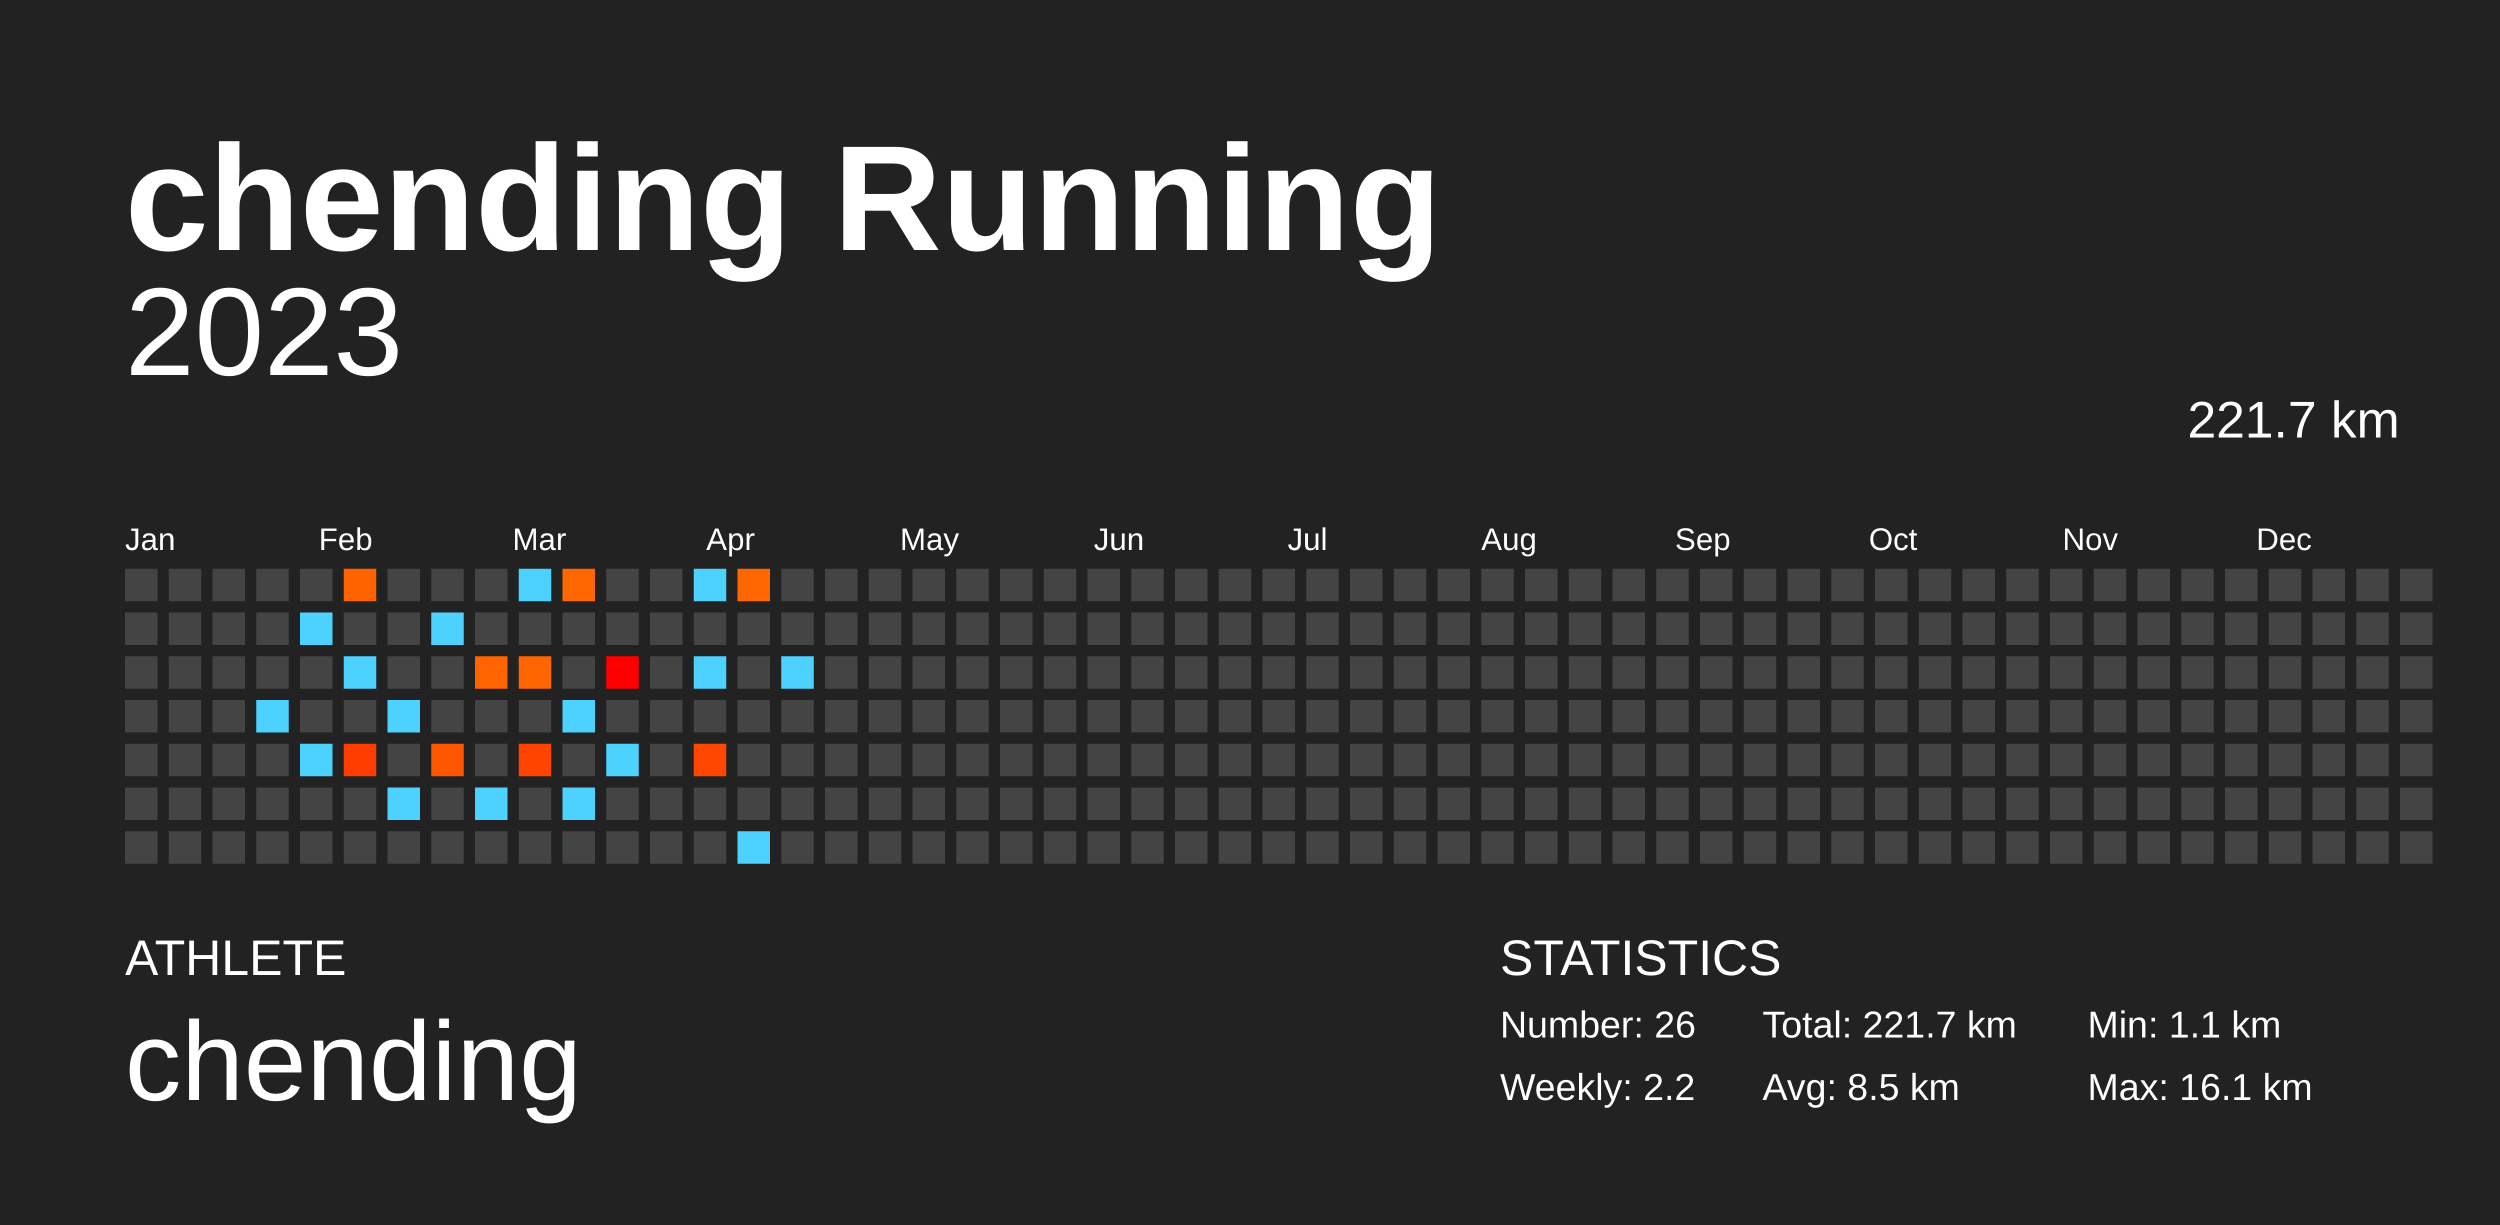
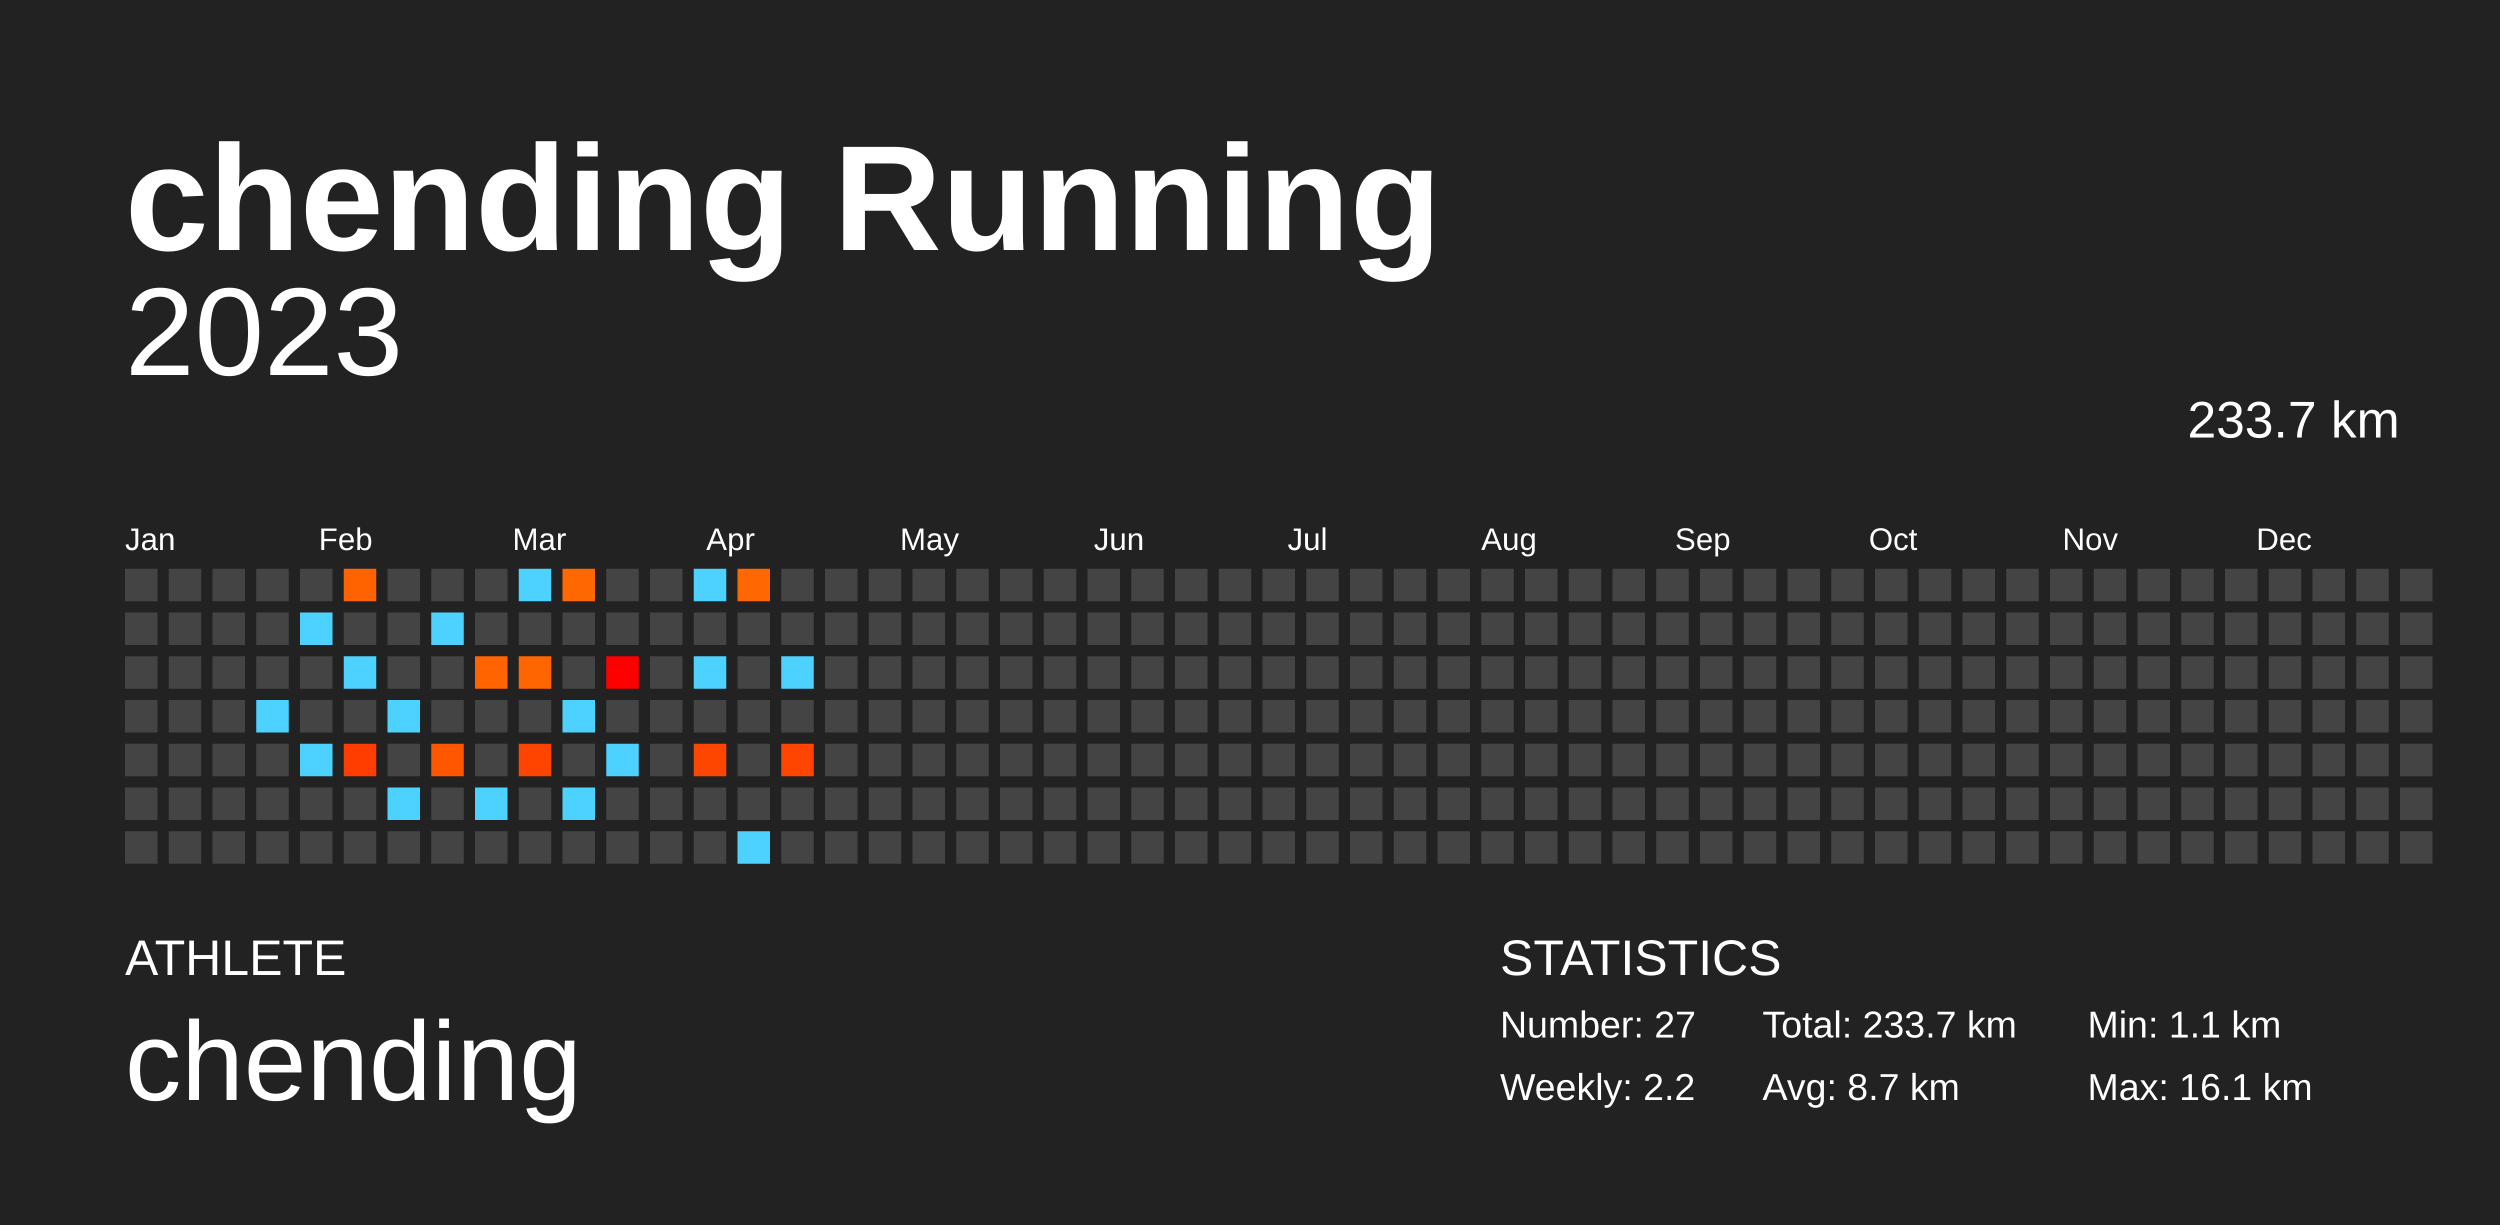
<svg xmlns="http://www.w3.org/2000/svg" baseProfile="full" height="98mm" version="1.1" viewBox="0,0,200,98" width="200mm">
  <defs />
  <rect fill="#222222" height="98" width="200" x="0" y="0" />
  <text fill="#FFFFFF" style="font-size:12px; font-family:Arial; font-weight:bold;" x="10" y="20">chending Running</text>
  <text fill="#FFFFFF" style="font-size:4px; font-family:Arial" x="10" y="78">ATHLETE</text>
  <text fill="#FFFFFF" style="font-size:9px; font-family:Arial" x="10" y="88">chending</text>
  <text fill="#FFFFFF" style="font-size:4px; font-family:Arial" x="120" y="78">STATISTICS</text>
-   <text fill="#FFFFFF" style="font-size:3px; font-family:Arial" x="120" y="83">Number: 26</text>
+   <text fill="#FFFFFF" style="font-size:3px; font-family:Arial" x="120" y="83">Number: 27</text>
  <text fill="#FFFFFF" style="font-size:3px; font-family:Arial" x="120" y="88">Weekly: 2.2</text>
-   <text fill="#FFFFFF" style="font-size:3px; font-family:Arial" x="141" y="83">Total: 221.7 km</text>
-   <text fill="#FFFFFF" style="font-size:3px; font-family:Arial" x="141" y="88">Avg: 8.5 km</text>
+   <text fill="#FFFFFF" style="font-size:3px; font-family:Arial" x="141" y="83">Total: 233.7 km</text>
+   <text fill="#FFFFFF" style="font-size:3px; font-family:Arial" x="141" y="88">Avg: 8.7 km</text>
  <text fill="#FFFFFF" style="font-size:3px; font-family:Arial" x="167" y="83">Min: 1.1 km</text>
  <text fill="#FFFFFF" style="font-size:3px; font-family:Arial" x="167" y="88">Max: 16.1 km</text>
  <text alignment-baseline="hanging" fill="#FFFFFF" style="font-size:10.0px; font-family:Arial;" x="10" y="30">2023</text>
-   <text alignment-baseline="hanging" fill="#FFFFFF" style="font-size:4.125px; font-family:Arial;" x="175" y="35">221.7 km</text>
+   <text alignment-baseline="hanging" fill="#FFFFFF" style="font-size:4.125px; font-family:Arial;" x="175" y="35">233.7 km</text>
  <text fill="#FFFFFF" style="font-size:2.5px; font-family:Arial" x="10.0" y="44">Jan</text>
  <text fill="#FFFFFF" style="font-size:2.5px; font-family:Arial" x="25.5" y="44">Feb</text>
  <text fill="#FFFFFF" style="font-size:2.5px; font-family:Arial" x="41.0" y="44">Mar</text>
  <text fill="#FFFFFF" style="font-size:2.5px; font-family:Arial" x="56.5" y="44">Apr</text>
  <text fill="#FFFFFF" style="font-size:2.5px; font-family:Arial" x="72.0" y="44">May</text>
  <text fill="#FFFFFF" style="font-size:2.5px; font-family:Arial" x="87.5" y="44">Jun</text>
  <text fill="#FFFFFF" style="font-size:2.5px; font-family:Arial" x="103.0" y="44">Jul</text>
  <text fill="#FFFFFF" style="font-size:2.5px; font-family:Arial" x="118.5" y="44">Aug</text>
  <text fill="#FFFFFF" style="font-size:2.5px; font-family:Arial" x="134.0" y="44">Sep</text>
  <text fill="#FFFFFF" style="font-size:2.5px; font-family:Arial" x="149.5" y="44">Oct</text>
  <text fill="#FFFFFF" style="font-size:2.5px; font-family:Arial" x="165.0" y="44">Nov</text>
  <text fill="#FFFFFF" style="font-size:2.5px; font-family:Arial" x="180.5" y="44">Dec</text>
  <rect fill="#444444" height="2.6" width="2.6" x="10.0" y="45.5" />
  <rect fill="#444444" height="2.6" width="2.6" x="10.0" y="49.0" />
  <rect fill="#444444" height="2.6" width="2.6" x="10.0" y="52.5" />
  <rect fill="#444444" height="2.6" width="2.6" x="10.0" y="56.0" />
  <rect fill="#444444" height="2.6" width="2.6" x="10.0" y="59.5" />
  <rect fill="#444444" height="2.6" width="2.6" x="10.0" y="63.0" />
  <rect fill="#444444" height="2.6" width="2.6" x="10.0" y="66.5" />
  <rect fill="#444444" height="2.6" width="2.6" x="13.5" y="45.5" />
  <rect fill="#444444" height="2.6" width="2.6" x="13.5" y="49.0" />
  <rect fill="#444444" height="2.6" width="2.6" x="13.5" y="52.5" />
  <rect fill="#444444" height="2.6" width="2.6" x="13.5" y="56.0" />
  <rect fill="#444444" height="2.6" width="2.6" x="13.5" y="59.5" />
  <rect fill="#444444" height="2.6" width="2.6" x="13.5" y="63.0" />
  <rect fill="#444444" height="2.6" width="2.6" x="13.5" y="66.5" />
  <rect fill="#444444" height="2.6" width="2.6" x="17.0" y="45.5" />
  <rect fill="#444444" height="2.6" width="2.6" x="17.0" y="49.0" />
  <rect fill="#444444" height="2.6" width="2.6" x="17.0" y="52.5" />
  <rect fill="#444444" height="2.6" width="2.6" x="17.0" y="56.0" />
  <rect fill="#444444" height="2.6" width="2.6" x="17.0" y="59.5" />
  <rect fill="#444444" height="2.6" width="2.6" x="17.0" y="63.0" />
  <rect fill="#444444" height="2.6" width="2.6" x="17.0" y="66.5" />
  <rect fill="#444444" height="2.6" width="2.6" x="20.5" y="45.5" />
  <rect fill="#444444" height="2.6" width="2.6" x="20.5" y="49.0" />
  <rect fill="#444444" height="2.6" width="2.6" x="20.5" y="52.5" />
  <rect fill="#4dd2ff" height="2.6" width="2.6" x="20.5" y="56.0" />
  <rect fill="#444444" height="2.6" width="2.6" x="20.5" y="59.5" />
  <rect fill="#444444" height="2.6" width="2.6" x="20.5" y="63.0" />
  <rect fill="#444444" height="2.6" width="2.6" x="20.5" y="66.5" />
  <rect fill="#444444" height="2.6" width="2.6" x="24.0" y="45.5" />
  <rect fill="#4dd2ff" height="2.6" width="2.6" x="24.0" y="49.0" />
  <rect fill="#444444" height="2.6" width="2.6" x="24.0" y="52.5" />
  <rect fill="#444444" height="2.6" width="2.6" x="24.0" y="56.0" />
  <rect fill="#4dd2ff" height="2.6" width="2.6" x="24.0" y="59.5" />
  <rect fill="#444444" height="2.6" width="2.6" x="24.0" y="63.0" />
  <rect fill="#444444" height="2.6" width="2.6" x="24.0" y="66.5" />
  <rect fill="#ff6300" height="2.6" width="2.6" x="27.5" y="45.5" />
  <rect fill="#444444" height="2.6" width="2.6" x="27.5" y="49.0" />
  <rect fill="#4dd2ff" height="2.6" width="2.6" x="27.5" y="52.5" />
  <rect fill="#444444" height="2.6" width="2.6" x="27.5" y="56.0" />
  <rect fill="#ff3d00" height="2.6" width="2.6" x="27.5" y="59.5" />
  <rect fill="#444444" height="2.6" width="2.6" x="27.5" y="63.0" />
  <rect fill="#444444" height="2.6" width="2.6" x="27.5" y="66.5" />
  <rect fill="#444444" height="2.6" width="2.6" x="31.0" y="45.5" />
  <rect fill="#444444" height="2.6" width="2.6" x="31.0" y="49.0" />
  <rect fill="#444444" height="2.6" width="2.6" x="31.0" y="52.5" />
  <rect fill="#4dd2ff" height="2.6" width="2.6" x="31.0" y="56.0" />
  <rect fill="#444444" height="2.6" width="2.6" x="31.0" y="59.5" />
  <rect fill="#4dd2ff" height="2.6" width="2.6" x="31.0" y="63.0" />
  <rect fill="#444444" height="2.6" width="2.6" x="31.0" y="66.5" />
  <rect fill="#444444" height="2.6" width="2.6" x="34.5" y="45.5" />
  <rect fill="#4dd2ff" height="2.6" width="2.6" x="34.5" y="49.0" />
  <rect fill="#444444" height="2.6" width="2.6" x="34.5" y="52.5" />
  <rect fill="#444444" height="2.6" width="2.6" x="34.5" y="56.0" />
  <rect fill="#ff5600" height="2.6" width="2.6" x="34.5" y="59.5" />
  <rect fill="#444444" height="2.6" width="2.6" x="34.5" y="63.0" />
  <rect fill="#444444" height="2.6" width="2.6" x="34.5" y="66.5" />
  <rect fill="#444444" height="2.6" width="2.6" x="38.0" y="45.5" />
  <rect fill="#444444" height="2.6" width="2.6" x="38.0" y="49.0" />
  <rect fill="#ff6400" height="2.6" width="2.6" x="38.0" y="52.5" />
  <rect fill="#444444" height="2.6" width="2.6" x="38.0" y="56.0" />
  <rect fill="#444444" height="2.6" width="2.6" x="38.0" y="59.5" />
  <rect fill="#4dd2ff" height="2.6" width="2.6" x="38.0" y="63.0" />
  <rect fill="#444444" height="2.6" width="2.6" x="38.0" y="66.5" />
  <rect fill="#4dd2ff" height="2.6" width="2.6" x="41.5" y="45.5" />
  <rect fill="#444444" height="2.6" width="2.6" x="41.5" y="49.0" />
  <rect fill="#ff6500" height="2.6" width="2.6" x="41.5" y="52.5" />
  <rect fill="#444444" height="2.6" width="2.6" x="41.5" y="56.0" />
  <rect fill="#ff4400" height="2.6" width="2.6" x="41.5" y="59.5" />
  <rect fill="#444444" height="2.6" width="2.6" x="41.5" y="63.0" />
  <rect fill="#444444" height="2.6" width="2.6" x="41.5" y="66.5" />
  <rect fill="#ff6700" height="2.6" width="2.6" x="45.0" y="45.5" />
  <rect fill="#444444" height="2.6" width="2.6" x="45.0" y="49.0" />
  <rect fill="#444444" height="2.6" width="2.6" x="45.0" y="52.5" />
  <rect fill="#4dd2ff" height="2.6" width="2.6" x="45.0" y="56.0" />
  <rect fill="#444444" height="2.6" width="2.6" x="45.0" y="59.5" />
  <rect fill="#4dd2ff" height="2.6" width="2.6" x="45.0" y="63.0" />
  <rect fill="#444444" height="2.6" width="2.6" x="45.0" y="66.5" />
  <rect fill="#444444" height="2.6" width="2.6" x="48.5" y="45.5" />
  <rect fill="#444444" height="2.6" width="2.6" x="48.5" y="49.0" />
  <rect fill="#ff0000" height="2.6" width="2.6" x="48.5" y="52.5" />
  <rect fill="#444444" height="2.6" width="2.6" x="48.5" y="56.0" />
  <rect fill="#4dd2ff" height="2.6" width="2.6" x="48.5" y="59.5" />
  <rect fill="#444444" height="2.6" width="2.6" x="48.5" y="63.0" />
  <rect fill="#444444" height="2.6" width="2.6" x="48.5" y="66.5" />
  <rect fill="#444444" height="2.6" width="2.6" x="52.0" y="45.5" />
  <rect fill="#444444" height="2.6" width="2.6" x="52.0" y="49.0" />
  <rect fill="#444444" height="2.6" width="2.6" x="52.0" y="52.5" />
  <rect fill="#444444" height="2.6" width="2.6" x="52.0" y="56.0" />
  <rect fill="#444444" height="2.6" width="2.6" x="52.0" y="59.5" />
  <rect fill="#444444" height="2.6" width="2.6" x="52.0" y="63.0" />
  <rect fill="#444444" height="2.6" width="2.6" x="52.0" y="66.5" />
  <rect fill="#4dd2ff" height="2.6" width="2.6" x="55.5" y="45.5" />
  <rect fill="#444444" height="2.6" width="2.6" x="55.5" y="49.0" />
  <rect fill="#4dd2ff" height="2.6" width="2.6" x="55.5" y="52.5" />
  <rect fill="#444444" height="2.6" width="2.6" x="55.5" y="56.0" />
  <rect fill="#ff4600" height="2.6" width="2.6" x="55.5" y="59.5" />
  <rect fill="#444444" height="2.6" width="2.6" x="55.5" y="63.0" />
  <rect fill="#444444" height="2.6" width="2.6" x="55.5" y="66.5" />
  <rect fill="#ff6700" height="2.6" width="2.6" x="59.0" y="45.5" />
  <rect fill="#444444" height="2.6" width="2.6" x="59.0" y="49.0" />
  <rect fill="#444444" height="2.6" width="2.6" x="59.0" y="52.5" />
  <rect fill="#444444" height="2.6" width="2.6" x="59.0" y="56.0" />
  <rect fill="#444444" height="2.6" width="2.6" x="59.0" y="59.5" />
  <rect fill="#444444" height="2.6" width="2.6" x="59.0" y="63.0" />
  <rect fill="#4dd2ff" height="2.6" width="2.6" x="59.0" y="66.5" />
  <rect fill="#444444" height="2.6" width="2.6" x="62.5" y="45.5" />
  <rect fill="#444444" height="2.6" width="2.6" x="62.5" y="49.0" />
  <rect fill="#4dd2ff" height="2.6" width="2.6" x="62.5" y="52.5" />
  <rect fill="#444444" height="2.6" width="2.6" x="62.5" y="56.0" />
-   <rect fill="#444444" height="2.6" width="2.6" x="62.5" y="59.5" />
+   <rect fill="#ff4500" height="2.6" width="2.6" x="62.5" y="59.5" />
  <rect fill="#444444" height="2.6" width="2.6" x="62.5" y="63.0" />
  <rect fill="#444444" height="2.6" width="2.6" x="62.5" y="66.5" />
  <rect fill="#444444" height="2.6" width="2.6" x="66.0" y="45.5" />
  <rect fill="#444444" height="2.6" width="2.6" x="66.0" y="49.0" />
  <rect fill="#444444" height="2.6" width="2.6" x="66.0" y="52.5" />
  <rect fill="#444444" height="2.6" width="2.6" x="66.0" y="56.0" />
  <rect fill="#444444" height="2.6" width="2.6" x="66.0" y="59.5" />
  <rect fill="#444444" height="2.6" width="2.6" x="66.0" y="63.0" />
  <rect fill="#444444" height="2.6" width="2.6" x="66.0" y="66.5" />
  <rect fill="#444444" height="2.6" width="2.6" x="69.5" y="45.5" />
  <rect fill="#444444" height="2.6" width="2.6" x="69.5" y="49.0" />
  <rect fill="#444444" height="2.6" width="2.6" x="69.5" y="52.5" />
  <rect fill="#444444" height="2.6" width="2.6" x="69.5" y="56.0" />
  <rect fill="#444444" height="2.6" width="2.6" x="69.5" y="59.5" />
  <rect fill="#444444" height="2.6" width="2.6" x="69.5" y="63.0" />
  <rect fill="#444444" height="2.6" width="2.6" x="69.5" y="66.5" />
  <rect fill="#444444" height="2.6" width="2.6" x="73.0" y="45.5" />
  <rect fill="#444444" height="2.6" width="2.6" x="73.0" y="49.0" />
  <rect fill="#444444" height="2.6" width="2.6" x="73.0" y="52.5" />
  <rect fill="#444444" height="2.6" width="2.6" x="73.0" y="56.0" />
  <rect fill="#444444" height="2.6" width="2.6" x="73.0" y="59.5" />
  <rect fill="#444444" height="2.6" width="2.6" x="73.0" y="63.0" />
  <rect fill="#444444" height="2.6" width="2.6" x="73.0" y="66.5" />
  <rect fill="#444444" height="2.6" width="2.6" x="76.5" y="45.5" />
  <rect fill="#444444" height="2.6" width="2.6" x="76.5" y="49.0" />
  <rect fill="#444444" height="2.6" width="2.6" x="76.5" y="52.5" />
  <rect fill="#444444" height="2.6" width="2.6" x="76.5" y="56.0" />
  <rect fill="#444444" height="2.6" width="2.6" x="76.5" y="59.5" />
  <rect fill="#444444" height="2.6" width="2.6" x="76.5" y="63.0" />
  <rect fill="#444444" height="2.6" width="2.6" x="76.5" y="66.5" />
  <rect fill="#444444" height="2.6" width="2.6" x="80.0" y="45.5" />
  <rect fill="#444444" height="2.6" width="2.6" x="80.0" y="49.0" />
  <rect fill="#444444" height="2.6" width="2.6" x="80.0" y="52.5" />
  <rect fill="#444444" height="2.6" width="2.6" x="80.0" y="56.0" />
  <rect fill="#444444" height="2.6" width="2.6" x="80.0" y="59.5" />
  <rect fill="#444444" height="2.6" width="2.6" x="80.0" y="63.0" />
  <rect fill="#444444" height="2.6" width="2.6" x="80.0" y="66.5" />
  <rect fill="#444444" height="2.6" width="2.6" x="83.5" y="45.5" />
  <rect fill="#444444" height="2.6" width="2.6" x="83.5" y="49.0" />
  <rect fill="#444444" height="2.6" width="2.6" x="83.5" y="52.5" />
  <rect fill="#444444" height="2.6" width="2.6" x="83.5" y="56.0" />
  <rect fill="#444444" height="2.6" width="2.6" x="83.5" y="59.5" />
  <rect fill="#444444" height="2.6" width="2.6" x="83.5" y="63.0" />
  <rect fill="#444444" height="2.6" width="2.6" x="83.5" y="66.5" />
  <rect fill="#444444" height="2.6" width="2.6" x="87.0" y="45.5" />
  <rect fill="#444444" height="2.6" width="2.6" x="87.0" y="49.0" />
  <rect fill="#444444" height="2.6" width="2.6" x="87.0" y="52.5" />
  <rect fill="#444444" height="2.6" width="2.6" x="87.0" y="56.0" />
  <rect fill="#444444" height="2.6" width="2.6" x="87.0" y="59.5" />
  <rect fill="#444444" height="2.6" width="2.6" x="87.0" y="63.0" />
  <rect fill="#444444" height="2.6" width="2.6" x="87.0" y="66.5" />
  <rect fill="#444444" height="2.6" width="2.6" x="90.5" y="45.5" />
  <rect fill="#444444" height="2.6" width="2.6" x="90.5" y="49.0" />
  <rect fill="#444444" height="2.6" width="2.6" x="90.5" y="52.5" />
  <rect fill="#444444" height="2.6" width="2.6" x="90.5" y="56.0" />
  <rect fill="#444444" height="2.6" width="2.6" x="90.5" y="59.5" />
  <rect fill="#444444" height="2.6" width="2.6" x="90.5" y="63.0" />
  <rect fill="#444444" height="2.6" width="2.6" x="90.5" y="66.5" />
  <rect fill="#444444" height="2.6" width="2.6" x="94.0" y="45.5" />
  <rect fill="#444444" height="2.6" width="2.6" x="94.0" y="49.0" />
  <rect fill="#444444" height="2.6" width="2.6" x="94.0" y="52.5" />
  <rect fill="#444444" height="2.6" width="2.6" x="94.0" y="56.0" />
  <rect fill="#444444" height="2.6" width="2.6" x="94.0" y="59.5" />
  <rect fill="#444444" height="2.6" width="2.6" x="94.0" y="63.0" />
  <rect fill="#444444" height="2.6" width="2.6" x="94.0" y="66.5" />
  <rect fill="#444444" height="2.6" width="2.6" x="97.5" y="45.5" />
  <rect fill="#444444" height="2.6" width="2.6" x="97.5" y="49.0" />
  <rect fill="#444444" height="2.6" width="2.6" x="97.5" y="52.5" />
  <rect fill="#444444" height="2.6" width="2.6" x="97.5" y="56.0" />
  <rect fill="#444444" height="2.6" width="2.6" x="97.5" y="59.5" />
  <rect fill="#444444" height="2.6" width="2.6" x="97.5" y="63.0" />
  <rect fill="#444444" height="2.6" width="2.6" x="97.5" y="66.5" />
  <rect fill="#444444" height="2.6" width="2.6" x="101.0" y="45.5" />
  <rect fill="#444444" height="2.6" width="2.6" x="101.0" y="49.0" />
  <rect fill="#444444" height="2.6" width="2.6" x="101.0" y="52.5" />
  <rect fill="#444444" height="2.6" width="2.6" x="101.0" y="56.0" />
  <rect fill="#444444" height="2.6" width="2.6" x="101.0" y="59.5" />
  <rect fill="#444444" height="2.6" width="2.6" x="101.0" y="63.0" />
  <rect fill="#444444" height="2.6" width="2.6" x="101.0" y="66.5" />
  <rect fill="#444444" height="2.6" width="2.6" x="104.5" y="45.5" />
  <rect fill="#444444" height="2.6" width="2.6" x="104.5" y="49.0" />
  <rect fill="#444444" height="2.6" width="2.6" x="104.5" y="52.5" />
  <rect fill="#444444" height="2.6" width="2.6" x="104.5" y="56.0" />
  <rect fill="#444444" height="2.6" width="2.6" x="104.5" y="59.5" />
  <rect fill="#444444" height="2.6" width="2.6" x="104.5" y="63.0" />
  <rect fill="#444444" height="2.6" width="2.6" x="104.5" y="66.5" />
  <rect fill="#444444" height="2.6" width="2.6" x="108.0" y="45.5" />
  <rect fill="#444444" height="2.6" width="2.6" x="108.0" y="49.0" />
  <rect fill="#444444" height="2.6" width="2.6" x="108.0" y="52.5" />
  <rect fill="#444444" height="2.6" width="2.6" x="108.0" y="56.0" />
  <rect fill="#444444" height="2.6" width="2.6" x="108.0" y="59.5" />
  <rect fill="#444444" height="2.6" width="2.6" x="108.0" y="63.0" />
  <rect fill="#444444" height="2.6" width="2.6" x="108.0" y="66.5" />
  <rect fill="#444444" height="2.6" width="2.6" x="111.5" y="45.5" />
  <rect fill="#444444" height="2.6" width="2.6" x="111.5" y="49.0" />
  <rect fill="#444444" height="2.6" width="2.6" x="111.5" y="52.5" />
  <rect fill="#444444" height="2.6" width="2.6" x="111.5" y="56.0" />
  <rect fill="#444444" height="2.6" width="2.6" x="111.5" y="59.5" />
  <rect fill="#444444" height="2.6" width="2.6" x="111.5" y="63.0" />
  <rect fill="#444444" height="2.6" width="2.6" x="111.5" y="66.5" />
  <rect fill="#444444" height="2.6" width="2.6" x="115.0" y="45.5" />
  <rect fill="#444444" height="2.6" width="2.6" x="115.0" y="49.0" />
  <rect fill="#444444" height="2.6" width="2.6" x="115.0" y="52.5" />
  <rect fill="#444444" height="2.6" width="2.6" x="115.0" y="56.0" />
  <rect fill="#444444" height="2.6" width="2.6" x="115.0" y="59.5" />
  <rect fill="#444444" height="2.6" width="2.6" x="115.0" y="63.0" />
  <rect fill="#444444" height="2.6" width="2.6" x="115.0" y="66.5" />
  <rect fill="#444444" height="2.6" width="2.6" x="118.5" y="45.5" />
  <rect fill="#444444" height="2.6" width="2.6" x="118.5" y="49.0" />
  <rect fill="#444444" height="2.6" width="2.6" x="118.5" y="52.5" />
  <rect fill="#444444" height="2.6" width="2.6" x="118.5" y="56.0" />
  <rect fill="#444444" height="2.6" width="2.6" x="118.5" y="59.5" />
  <rect fill="#444444" height="2.6" width="2.6" x="118.5" y="63.0" />
  <rect fill="#444444" height="2.6" width="2.6" x="118.5" y="66.5" />
  <rect fill="#444444" height="2.6" width="2.6" x="122.0" y="45.5" />
  <rect fill="#444444" height="2.6" width="2.6" x="122.0" y="49.0" />
  <rect fill="#444444" height="2.6" width="2.6" x="122.0" y="52.5" />
  <rect fill="#444444" height="2.6" width="2.6" x="122.0" y="56.0" />
  <rect fill="#444444" height="2.6" width="2.6" x="122.0" y="59.5" />
  <rect fill="#444444" height="2.6" width="2.6" x="122.0" y="63.0" />
  <rect fill="#444444" height="2.6" width="2.6" x="122.0" y="66.5" />
  <rect fill="#444444" height="2.6" width="2.6" x="125.5" y="45.5" />
  <rect fill="#444444" height="2.6" width="2.6" x="125.5" y="49.0" />
  <rect fill="#444444" height="2.6" width="2.6" x="125.5" y="52.5" />
  <rect fill="#444444" height="2.6" width="2.6" x="125.5" y="56.0" />
  <rect fill="#444444" height="2.6" width="2.6" x="125.5" y="59.5" />
  <rect fill="#444444" height="2.6" width="2.6" x="125.5" y="63.0" />
  <rect fill="#444444" height="2.6" width="2.6" x="125.5" y="66.5" />
  <rect fill="#444444" height="2.6" width="2.6" x="129.0" y="45.5" />
  <rect fill="#444444" height="2.6" width="2.6" x="129.0" y="49.0" />
  <rect fill="#444444" height="2.6" width="2.6" x="129.0" y="52.5" />
  <rect fill="#444444" height="2.6" width="2.6" x="129.0" y="56.0" />
  <rect fill="#444444" height="2.6" width="2.6" x="129.0" y="59.5" />
  <rect fill="#444444" height="2.6" width="2.6" x="129.0" y="63.0" />
  <rect fill="#444444" height="2.6" width="2.6" x="129.0" y="66.5" />
  <rect fill="#444444" height="2.6" width="2.6" x="132.5" y="45.5" />
  <rect fill="#444444" height="2.6" width="2.6" x="132.5" y="49.0" />
  <rect fill="#444444" height="2.6" width="2.6" x="132.5" y="52.5" />
  <rect fill="#444444" height="2.6" width="2.6" x="132.5" y="56.0" />
  <rect fill="#444444" height="2.6" width="2.6" x="132.5" y="59.5" />
  <rect fill="#444444" height="2.6" width="2.6" x="132.5" y="63.0" />
  <rect fill="#444444" height="2.6" width="2.6" x="132.5" y="66.5" />
  <rect fill="#444444" height="2.6" width="2.6" x="136.0" y="45.5" />
  <rect fill="#444444" height="2.6" width="2.6" x="136.0" y="49.0" />
  <rect fill="#444444" height="2.6" width="2.6" x="136.0" y="52.5" />
  <rect fill="#444444" height="2.6" width="2.6" x="136.0" y="56.0" />
  <rect fill="#444444" height="2.6" width="2.6" x="136.0" y="59.5" />
  <rect fill="#444444" height="2.6" width="2.6" x="136.0" y="63.0" />
  <rect fill="#444444" height="2.6" width="2.6" x="136.0" y="66.5" />
  <rect fill="#444444" height="2.6" width="2.6" x="139.5" y="45.5" />
  <rect fill="#444444" height="2.6" width="2.6" x="139.5" y="49.0" />
  <rect fill="#444444" height="2.6" width="2.6" x="139.5" y="52.5" />
  <rect fill="#444444" height="2.6" width="2.6" x="139.5" y="56.0" />
  <rect fill="#444444" height="2.6" width="2.6" x="139.5" y="59.5" />
  <rect fill="#444444" height="2.6" width="2.6" x="139.5" y="63.0" />
  <rect fill="#444444" height="2.6" width="2.6" x="139.5" y="66.5" />
  <rect fill="#444444" height="2.6" width="2.6" x="143.0" y="45.5" />
  <rect fill="#444444" height="2.6" width="2.6" x="143.0" y="49.0" />
  <rect fill="#444444" height="2.6" width="2.6" x="143.0" y="52.5" />
  <rect fill="#444444" height="2.6" width="2.6" x="143.0" y="56.0" />
  <rect fill="#444444" height="2.6" width="2.6" x="143.0" y="59.5" />
  <rect fill="#444444" height="2.6" width="2.6" x="143.0" y="63.0" />
  <rect fill="#444444" height="2.6" width="2.6" x="143.0" y="66.5" />
  <rect fill="#444444" height="2.6" width="2.6" x="146.5" y="45.5" />
  <rect fill="#444444" height="2.6" width="2.6" x="146.5" y="49.0" />
  <rect fill="#444444" height="2.6" width="2.6" x="146.5" y="52.5" />
  <rect fill="#444444" height="2.6" width="2.6" x="146.5" y="56.0" />
  <rect fill="#444444" height="2.6" width="2.6" x="146.5" y="59.5" />
  <rect fill="#444444" height="2.6" width="2.6" x="146.5" y="63.0" />
  <rect fill="#444444" height="2.6" width="2.6" x="146.5" y="66.5" />
  <rect fill="#444444" height="2.6" width="2.6" x="150.0" y="45.5" />
  <rect fill="#444444" height="2.6" width="2.6" x="150.0" y="49.0" />
  <rect fill="#444444" height="2.6" width="2.6" x="150.0" y="52.5" />
  <rect fill="#444444" height="2.6" width="2.6" x="150.0" y="56.0" />
  <rect fill="#444444" height="2.6" width="2.6" x="150.0" y="59.5" />
  <rect fill="#444444" height="2.6" width="2.6" x="150.0" y="63.0" />
  <rect fill="#444444" height="2.6" width="2.6" x="150.0" y="66.5" />
  <rect fill="#444444" height="2.6" width="2.6" x="153.5" y="45.5" />
  <rect fill="#444444" height="2.6" width="2.6" x="153.5" y="49.0" />
  <rect fill="#444444" height="2.6" width="2.6" x="153.5" y="52.5" />
  <rect fill="#444444" height="2.6" width="2.6" x="153.5" y="56.0" />
  <rect fill="#444444" height="2.6" width="2.6" x="153.5" y="59.5" />
  <rect fill="#444444" height="2.6" width="2.6" x="153.5" y="63.0" />
  <rect fill="#444444" height="2.6" width="2.6" x="153.5" y="66.5" />
  <rect fill="#444444" height="2.6" width="2.6" x="157.0" y="45.5" />
  <rect fill="#444444" height="2.6" width="2.6" x="157.0" y="49.0" />
  <rect fill="#444444" height="2.6" width="2.6" x="157.0" y="52.5" />
  <rect fill="#444444" height="2.6" width="2.6" x="157.0" y="56.0" />
  <rect fill="#444444" height="2.6" width="2.6" x="157.0" y="59.5" />
  <rect fill="#444444" height="2.6" width="2.6" x="157.0" y="63.0" />
  <rect fill="#444444" height="2.6" width="2.6" x="157.0" y="66.5" />
  <rect fill="#444444" height="2.6" width="2.6" x="160.5" y="45.5" />
  <rect fill="#444444" height="2.6" width="2.6" x="160.5" y="49.0" />
  <rect fill="#444444" height="2.6" width="2.6" x="160.5" y="52.5" />
  <rect fill="#444444" height="2.6" width="2.6" x="160.5" y="56.0" />
  <rect fill="#444444" height="2.6" width="2.6" x="160.5" y="59.5" />
  <rect fill="#444444" height="2.6" width="2.6" x="160.5" y="63.0" />
  <rect fill="#444444" height="2.6" width="2.6" x="160.5" y="66.5" />
  <rect fill="#444444" height="2.6" width="2.6" x="164.0" y="45.5" />
  <rect fill="#444444" height="2.6" width="2.6" x="164.0" y="49.0" />
  <rect fill="#444444" height="2.6" width="2.6" x="164.0" y="52.5" />
  <rect fill="#444444" height="2.6" width="2.6" x="164.0" y="56.0" />
  <rect fill="#444444" height="2.6" width="2.6" x="164.0" y="59.5" />
  <rect fill="#444444" height="2.6" width="2.6" x="164.0" y="63.0" />
  <rect fill="#444444" height="2.6" width="2.6" x="164.0" y="66.5" />
  <rect fill="#444444" height="2.6" width="2.6" x="167.5" y="45.5" />
  <rect fill="#444444" height="2.6" width="2.6" x="167.5" y="49.0" />
  <rect fill="#444444" height="2.6" width="2.6" x="167.5" y="52.5" />
  <rect fill="#444444" height="2.6" width="2.6" x="167.5" y="56.0" />
  <rect fill="#444444" height="2.6" width="2.6" x="167.5" y="59.5" />
  <rect fill="#444444" height="2.6" width="2.6" x="167.5" y="63.0" />
  <rect fill="#444444" height="2.6" width="2.6" x="167.5" y="66.5" />
  <rect fill="#444444" height="2.6" width="2.6" x="171.0" y="45.5" />
  <rect fill="#444444" height="2.6" width="2.6" x="171.0" y="49.0" />
  <rect fill="#444444" height="2.6" width="2.6" x="171.0" y="52.5" />
  <rect fill="#444444" height="2.6" width="2.6" x="171.0" y="56.0" />
  <rect fill="#444444" height="2.6" width="2.6" x="171.0" y="59.5" />
  <rect fill="#444444" height="2.6" width="2.6" x="171.0" y="63.0" />
  <rect fill="#444444" height="2.6" width="2.6" x="171.0" y="66.5" />
  <rect fill="#444444" height="2.6" width="2.6" x="174.5" y="45.5" />
  <rect fill="#444444" height="2.6" width="2.6" x="174.5" y="49.0" />
  <rect fill="#444444" height="2.6" width="2.6" x="174.5" y="52.5" />
  <rect fill="#444444" height="2.6" width="2.6" x="174.5" y="56.0" />
  <rect fill="#444444" height="2.6" width="2.6" x="174.5" y="59.5" />
  <rect fill="#444444" height="2.6" width="2.6" x="174.5" y="63.0" />
  <rect fill="#444444" height="2.6" width="2.6" x="174.5" y="66.5" />
  <rect fill="#444444" height="2.6" width="2.6" x="178.0" y="45.5" />
  <rect fill="#444444" height="2.6" width="2.6" x="178.0" y="49.0" />
  <rect fill="#444444" height="2.6" width="2.6" x="178.0" y="52.5" />
  <rect fill="#444444" height="2.6" width="2.6" x="178.0" y="56.0" />
  <rect fill="#444444" height="2.6" width="2.6" x="178.0" y="59.5" />
  <rect fill="#444444" height="2.6" width="2.6" x="178.0" y="63.0" />
  <rect fill="#444444" height="2.6" width="2.6" x="178.0" y="66.5" />
  <rect fill="#444444" height="2.6" width="2.6" x="181.5" y="45.5" />
  <rect fill="#444444" height="2.6" width="2.6" x="181.5" y="49.0" />
  <rect fill="#444444" height="2.6" width="2.6" x="181.5" y="52.5" />
  <rect fill="#444444" height="2.6" width="2.6" x="181.5" y="56.0" />
  <rect fill="#444444" height="2.6" width="2.6" x="181.5" y="59.5" />
  <rect fill="#444444" height="2.6" width="2.6" x="181.5" y="63.0" />
  <rect fill="#444444" height="2.6" width="2.6" x="181.5" y="66.5" />
  <rect fill="#444444" height="2.6" width="2.6" x="185.0" y="45.5" />
  <rect fill="#444444" height="2.6" width="2.6" x="185.0" y="49.0" />
  <rect fill="#444444" height="2.6" width="2.6" x="185.0" y="52.5" />
  <rect fill="#444444" height="2.6" width="2.6" x="185.0" y="56.0" />
  <rect fill="#444444" height="2.6" width="2.6" x="185.0" y="59.5" />
  <rect fill="#444444" height="2.6" width="2.6" x="185.0" y="63.0" />
  <rect fill="#444444" height="2.6" width="2.6" x="185.0" y="66.5" />
  <rect fill="#444444" height="2.6" width="2.6" x="188.5" y="45.5" />
  <rect fill="#444444" height="2.6" width="2.6" x="188.5" y="49.0" />
  <rect fill="#444444" height="2.6" width="2.6" x="188.5" y="52.5" />
  <rect fill="#444444" height="2.6" width="2.6" x="188.5" y="56.0" />
  <rect fill="#444444" height="2.6" width="2.6" x="188.5" y="59.5" />
  <rect fill="#444444" height="2.6" width="2.6" x="188.5" y="63.0" />
  <rect fill="#444444" height="2.6" width="2.6" x="188.5" y="66.5" />
  <rect fill="#444444" height="2.6" width="2.6" x="192.0" y="45.5" />
  <rect fill="#444444" height="2.6" width="2.6" x="192.0" y="49.0" />
  <rect fill="#444444" height="2.6" width="2.6" x="192.0" y="52.5" />
  <rect fill="#444444" height="2.6" width="2.6" x="192.0" y="56.0" />
  <rect fill="#444444" height="2.6" width="2.6" x="192.0" y="59.5" />
  <rect fill="#444444" height="2.6" width="2.6" x="192.0" y="63.0" />
  <rect fill="#444444" height="2.6" width="2.6" x="192.0" y="66.5" />
</svg>
